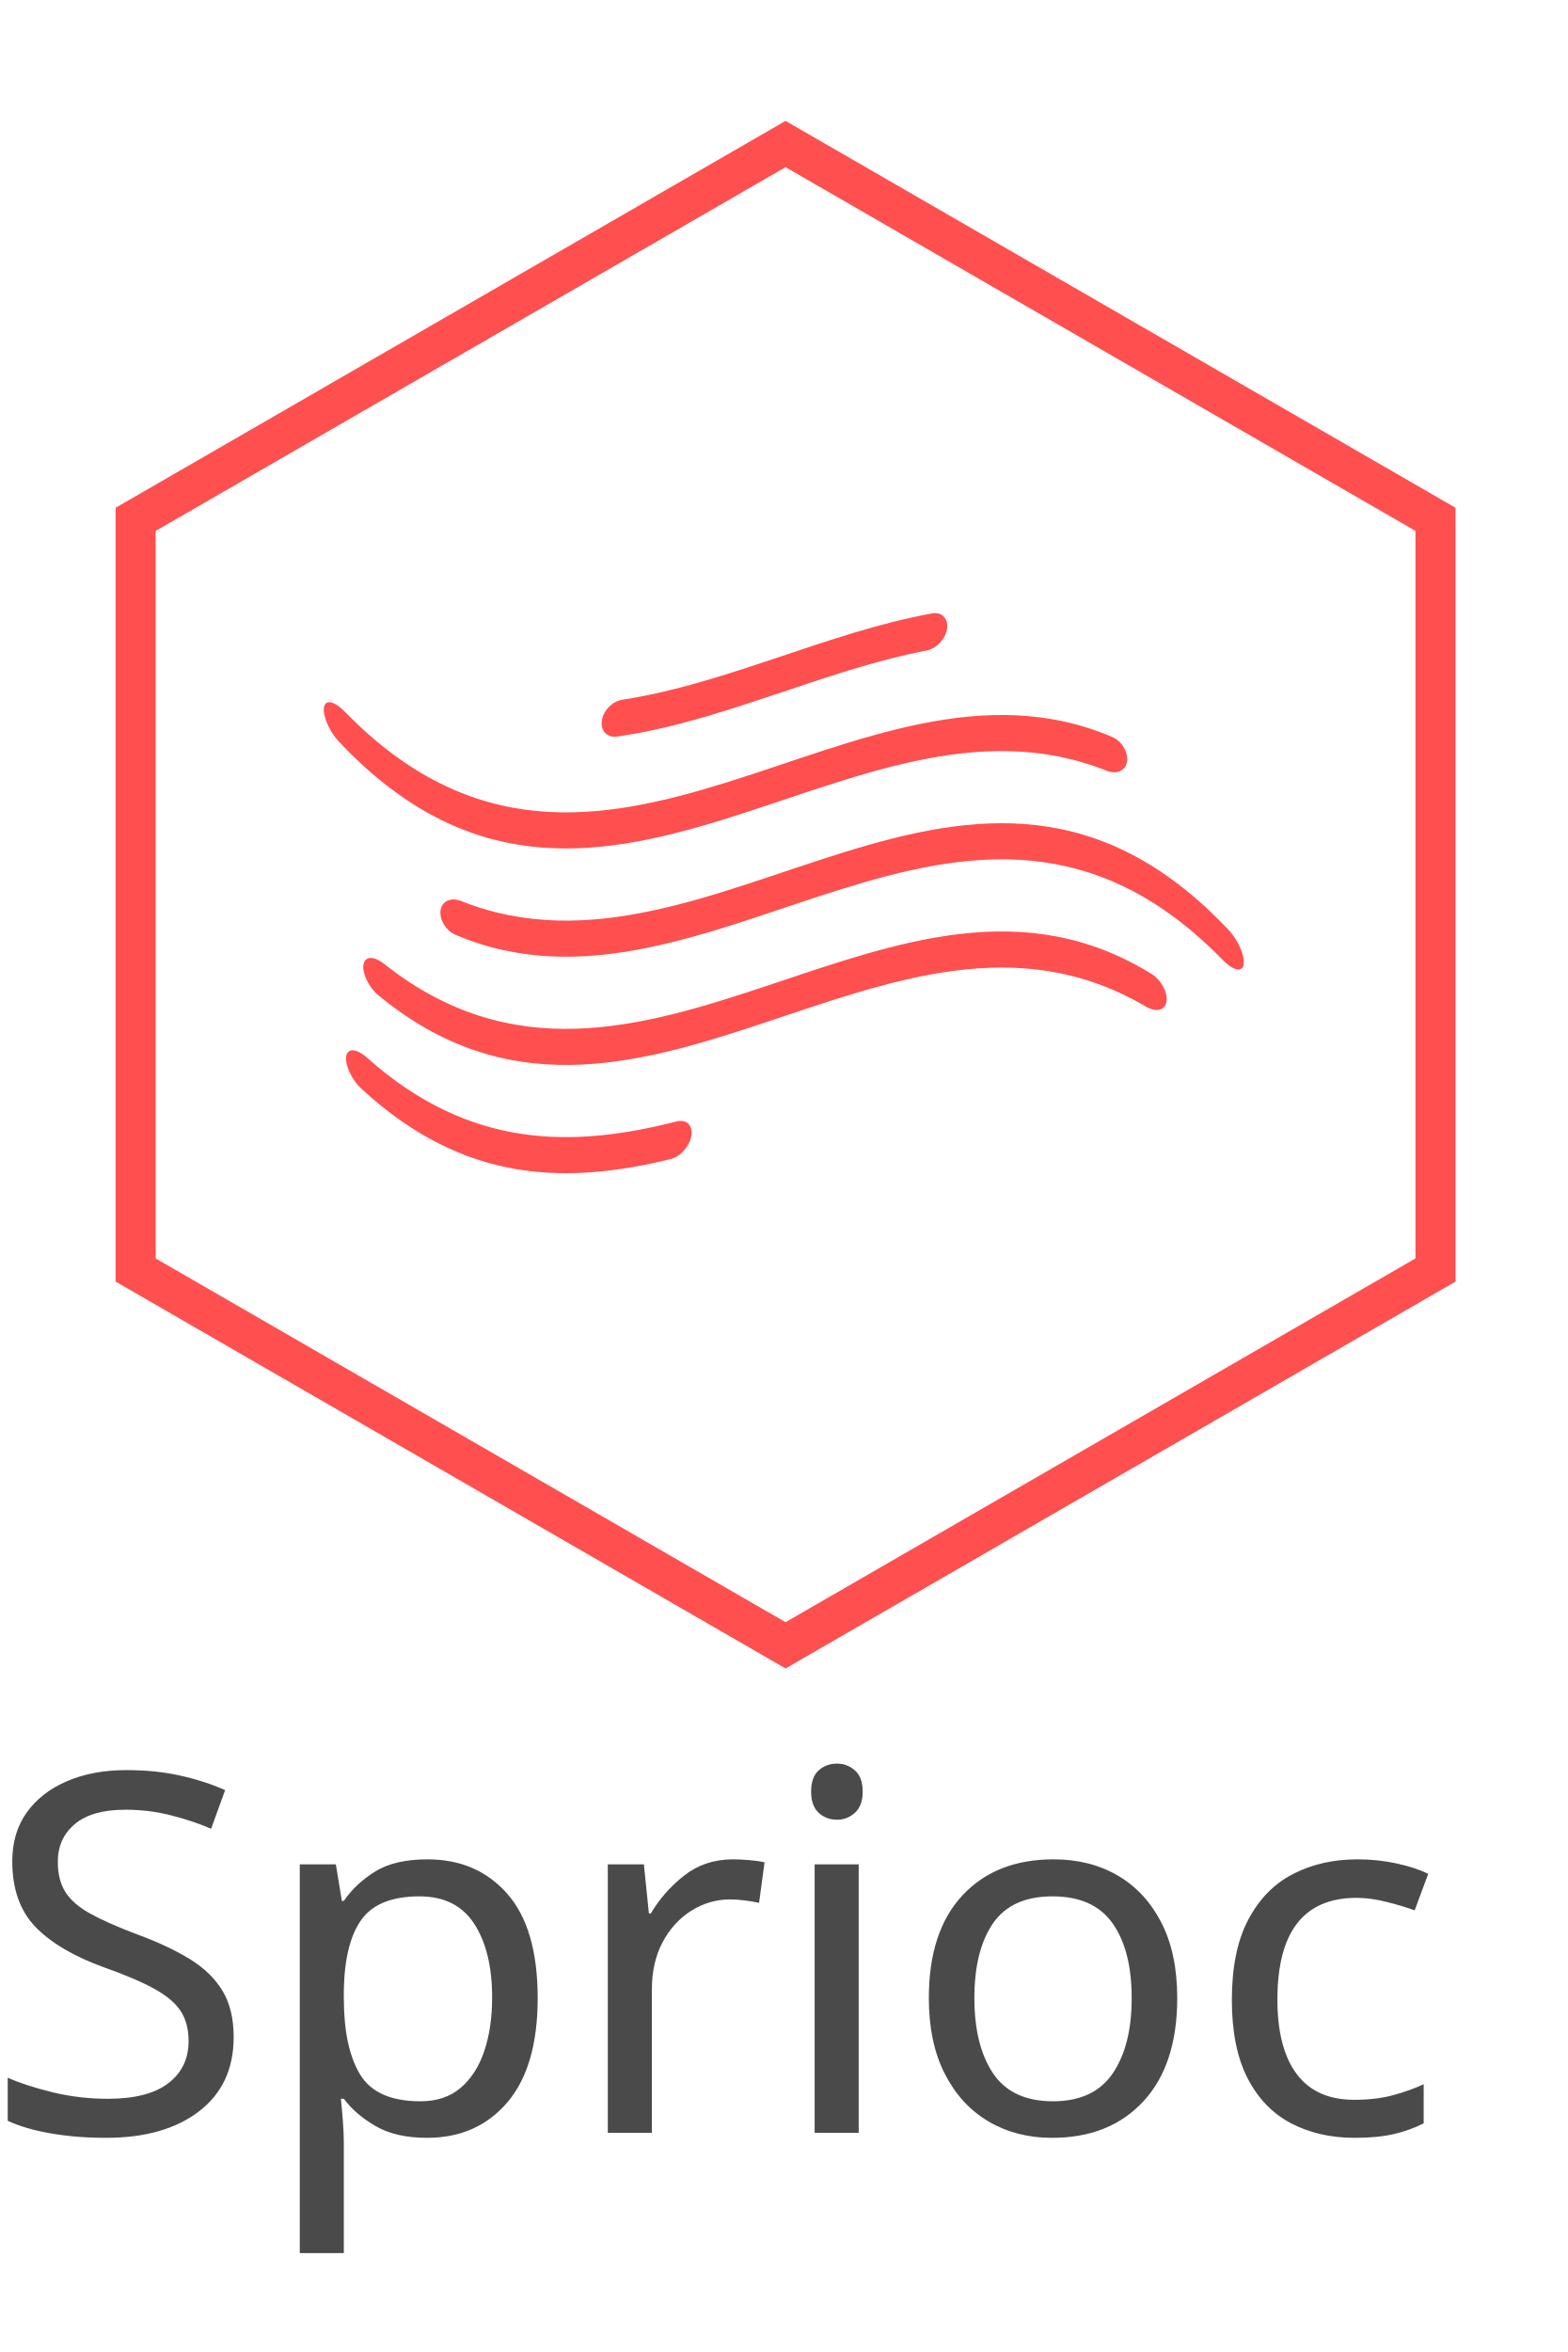
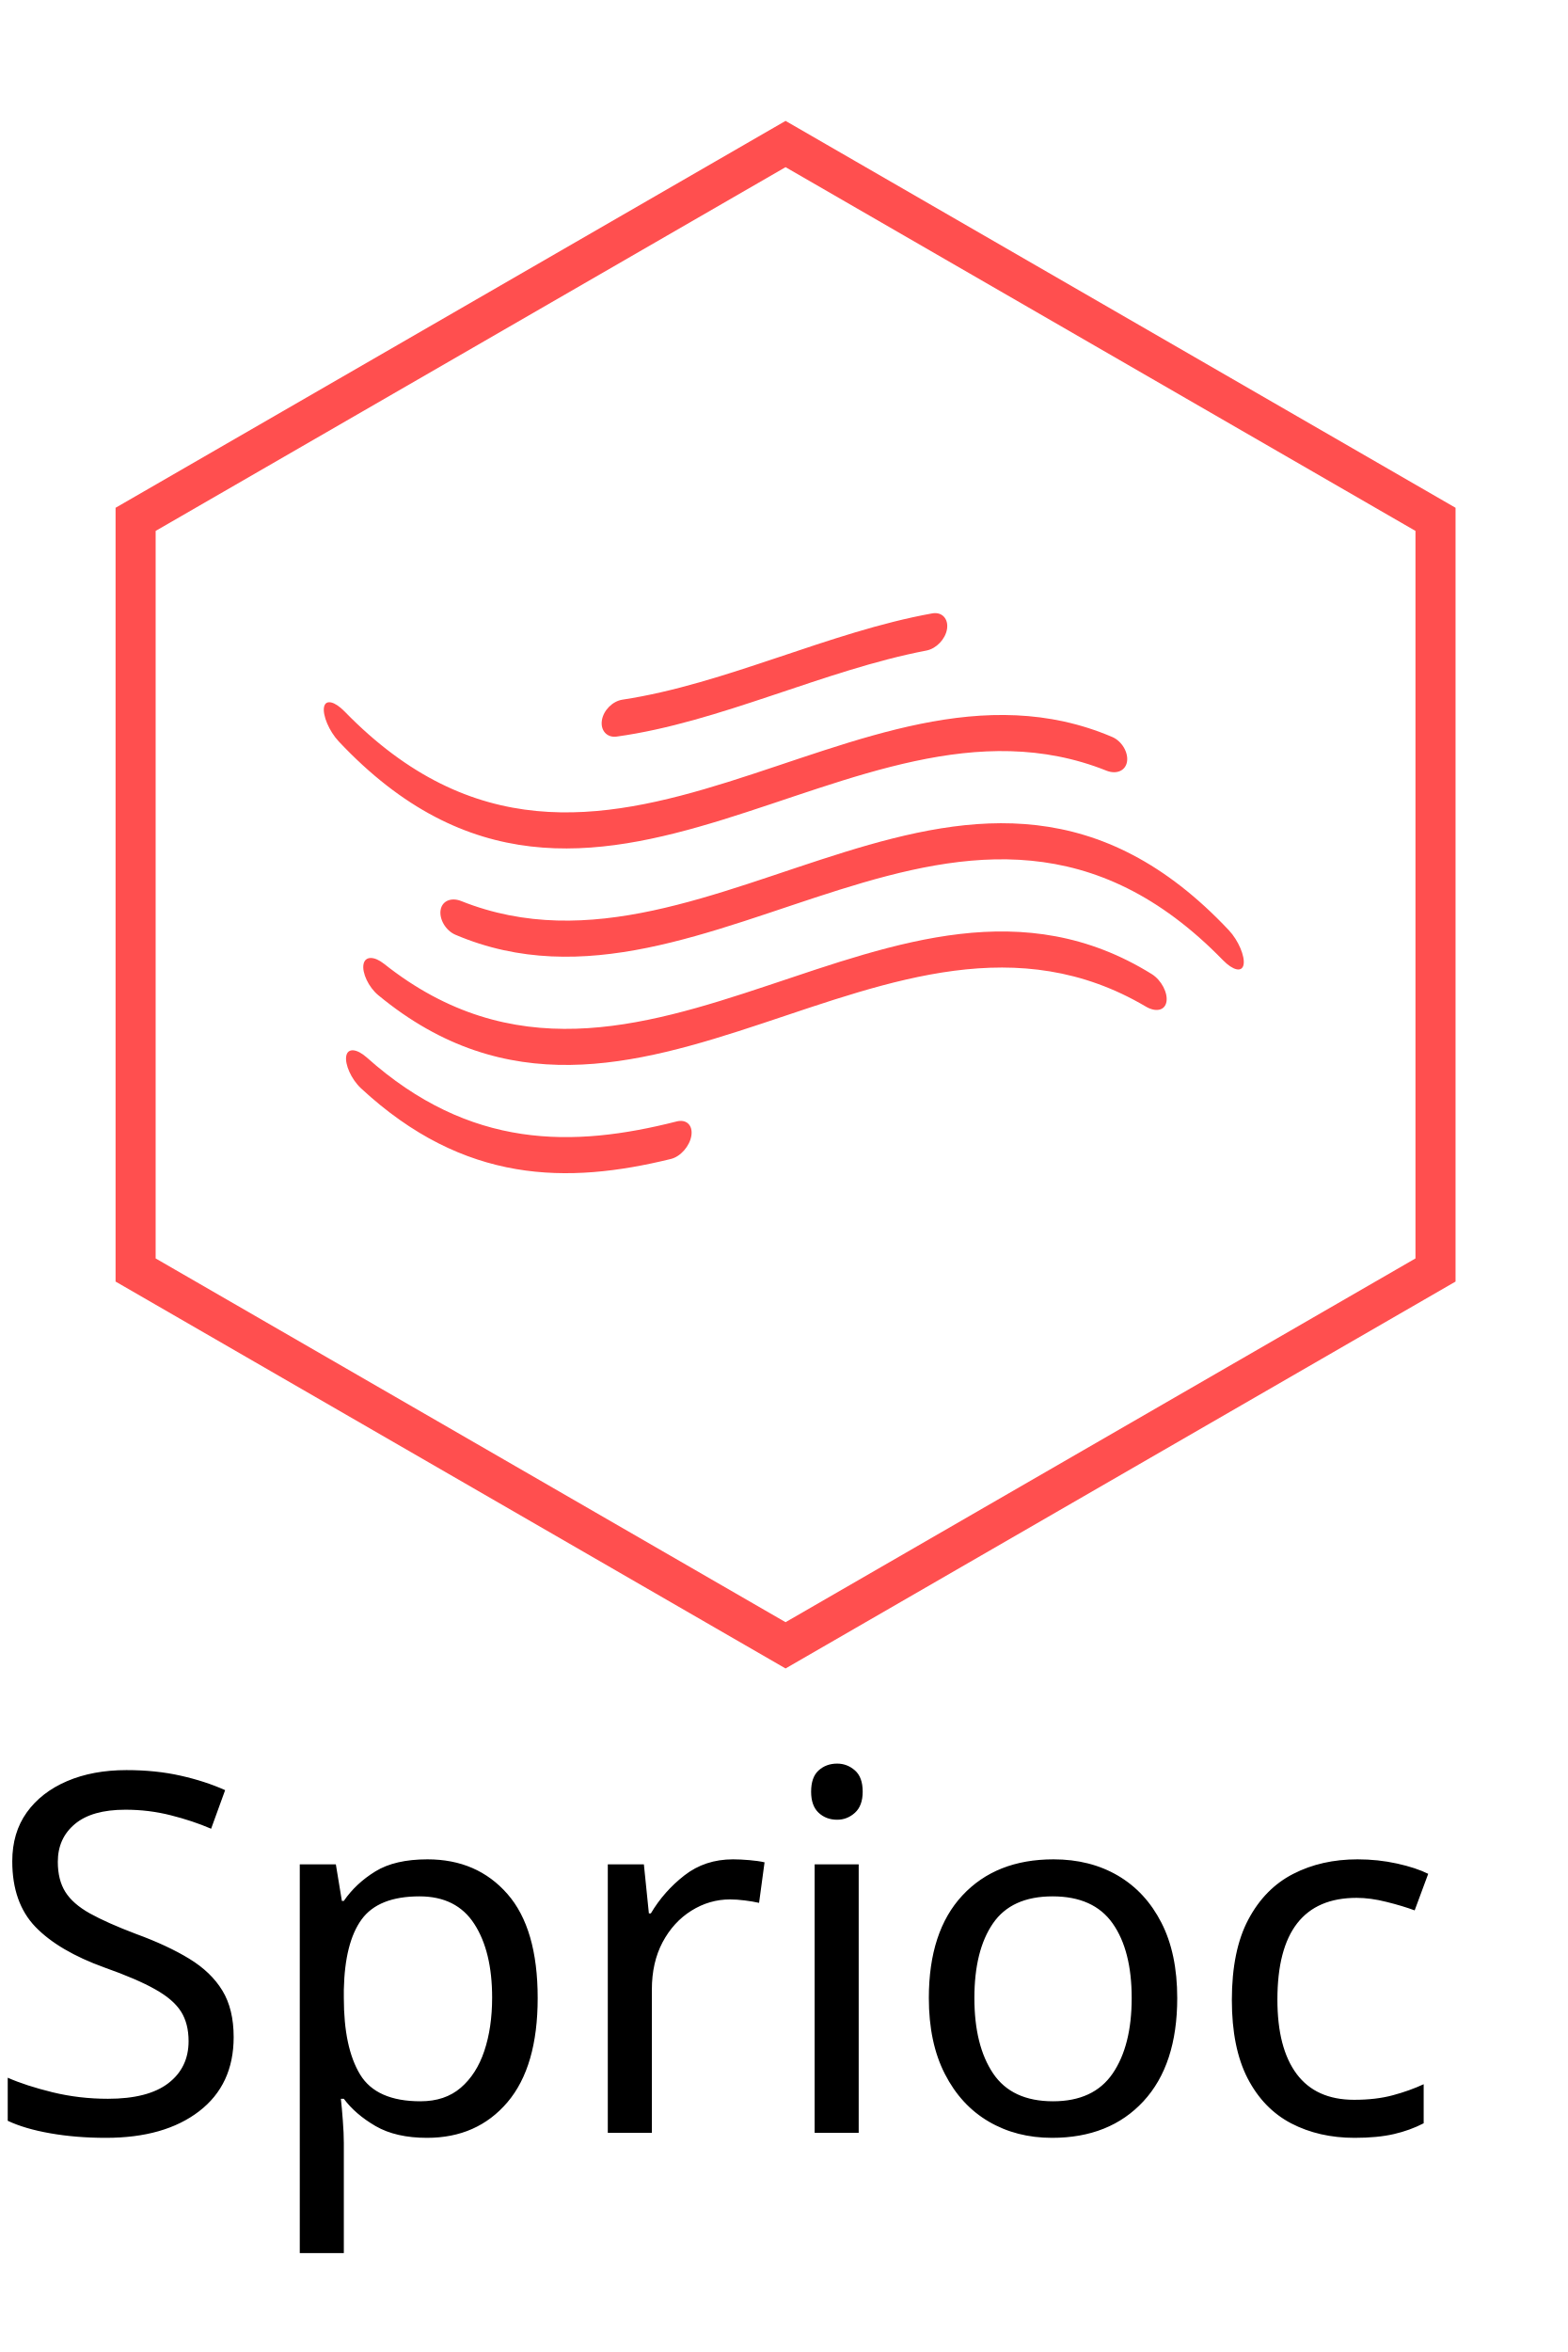
<svg xmlns="http://www.w3.org/2000/svg" width="200px" height="300px" viewBox="0 0 313 422" version="1.1">
  <g id="Logo" stroke="none" stroke-width="1" fill="none" fill-rule="evenodd">
    <g id="wind-type" transform="translate(-1517, -101)">
      <g id="light-vertical" transform="translate(1487, 106)">
-         <text id="Sprioc" font-family="Montserrat-Regular, Montserrat" font-size="100" font-weight="normal" fill="#4A4A4A">
+         <text id="Sprioc" font-family="Montserrat-Regular, Montserrat" font-size="100" font-weight="normal" fill="#000000">
          <tspan x="26.45" y="397">Sprioc</tspan>
        </text>
        <g id="wind_logo_small" transform="translate(57, 0)">
          <g id="wind_logo">
            <polygon id="Polygon" stroke="#FF4F4F" stroke-width="8" points="129.842 0 259.61 74.921 259.61 224.764 129.842 299.685 0.075 224.764 0.075 74.921" />
            <g id="noun_7745_cc" transform="translate(37.62305, 93.63746)" fill="#FF4F4F">
              <g id="Group">
                <path d="M156.298,31.455 C158.241,32.224 160.07,31.514 160.389,29.685 C160.707,27.861 159.388,25.558 157.445,24.727 C106.352,2.933 55.257,72.116 4.163,19.622 C2.222,17.636 0.391,17.139 0.072,18.756 C-0.246,20.368 1.073,23.557 3.014,25.622 C54.109,79.953 105.203,11.012 156.298,31.455 L156.298,31.455 Z" id="Shape" />
                <path d="M58.491,24.648 C79.116,21.805 99.743,11.414 120.367,7.468 C122.308,7.093 124.137,5.203 124.457,3.171 C124.774,1.141 123.455,-0.297 121.512,0.054 C100.889,3.756 80.263,14.16 59.638,17.28 C57.696,17.579 55.866,19.382 55.55,21.399 C55.232,23.417 56.549,24.912 58.491,24.648 L58.491,24.648 Z" id="Shape" />
                <path d="M180.723,63.301 C129.628,8.97 78.533,77.915 27.44,57.47 C25.498,56.702 23.666,57.413 23.35,59.24 C23.034,61.062 24.351,63.367 26.293,64.2 C77.386,85.996 128.481,16.807 179.574,69.307 C181.516,71.289 183.348,71.789 183.664,70.171 C183.979,68.557 182.665,65.368 180.723,63.301 L180.723,63.301 Z" id="Shape" />
                <path d="M165.324,72.051 C114.231,40.34 63.136,110.544 12.041,69.995 C10.099,68.465 8.269,68.415 7.951,70.11 C7.635,71.8 8.954,74.658 10.896,76.265 C61.989,118.486 113.082,48.362 164.177,78.558 C166.118,79.696 167.949,79.359 168.265,77.592 C168.586,75.835 167.267,73.259 165.324,72.051 L165.324,72.051 Z" id="Shape" />
                <path d="M70.475,101.472 C49.85,106.714 29.225,107.12 8.601,88.7 C6.658,86.974 4.827,86.736 4.51,88.399 C4.194,90.053 5.511,93.052 7.452,94.857 C28.077,113.981 48.701,114.019 69.326,108.962 C71.269,108.488 73.1,106.371 73.416,104.296 C73.733,102.218 72.417,100.979 70.475,101.472 L70.475,101.472 Z" id="Shape" />
              </g>
            </g>
          </g>
        </g>
      </g>
    </g>
  </g>
</svg>
